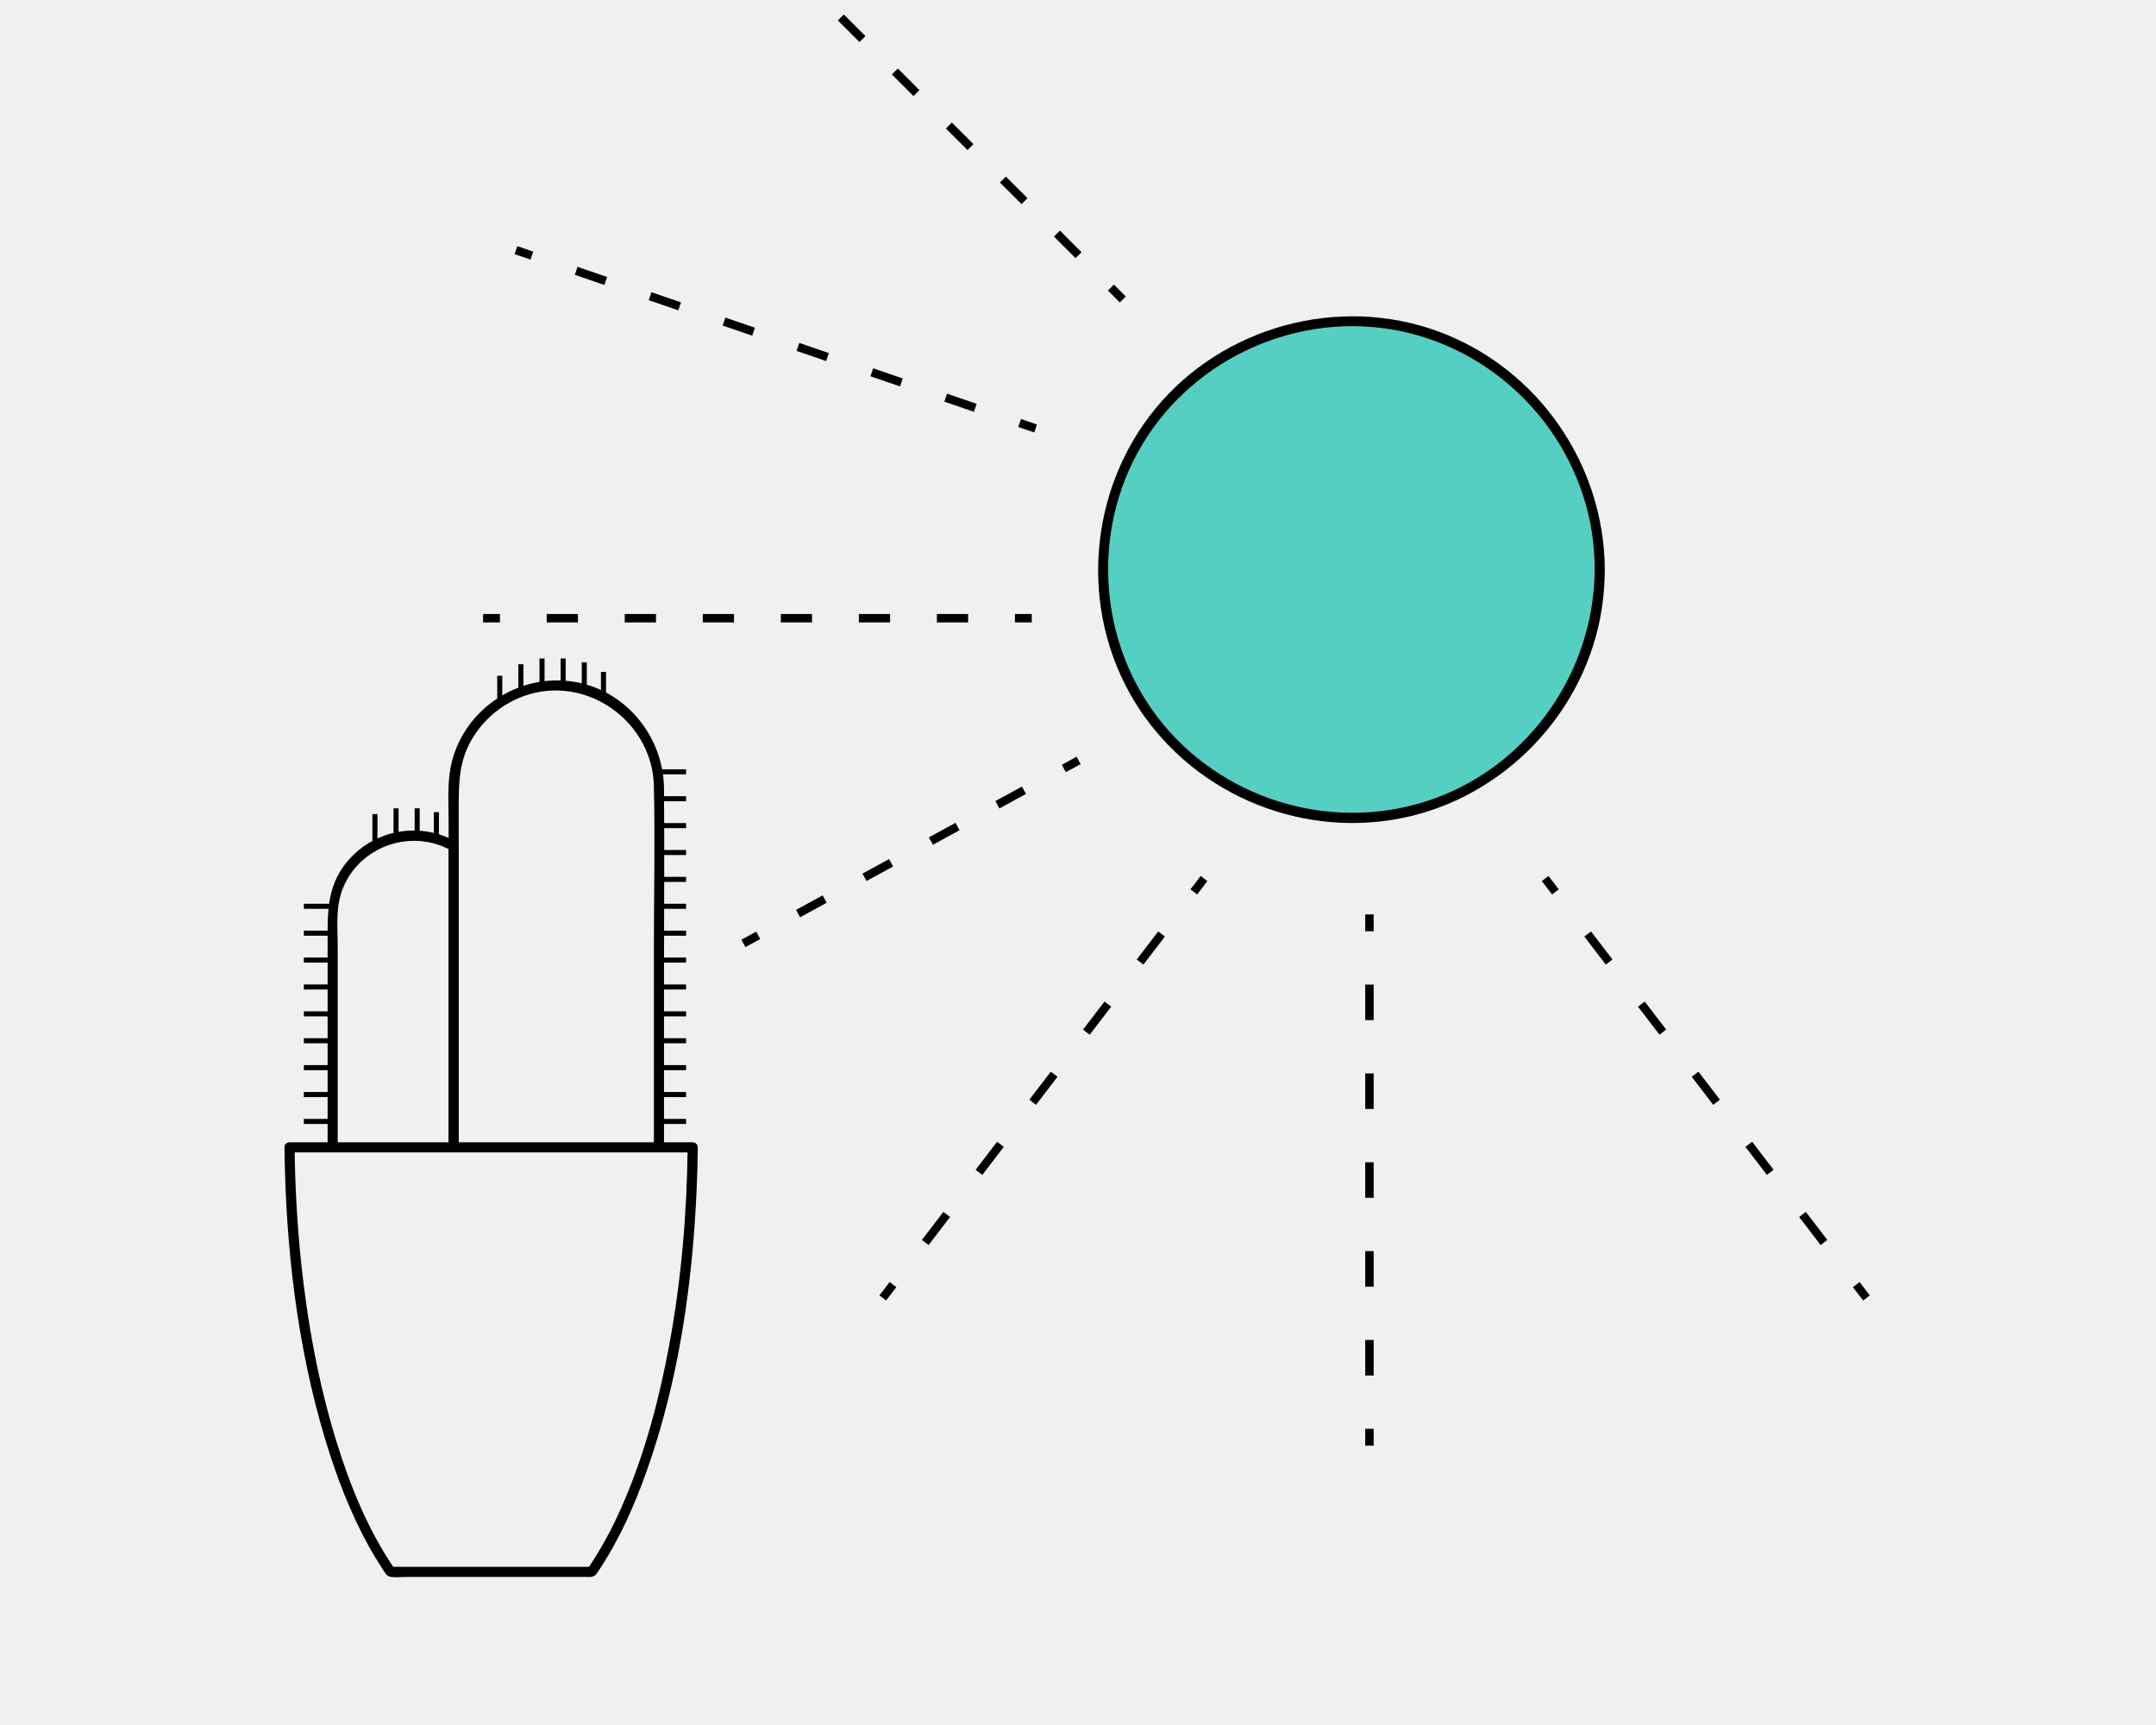
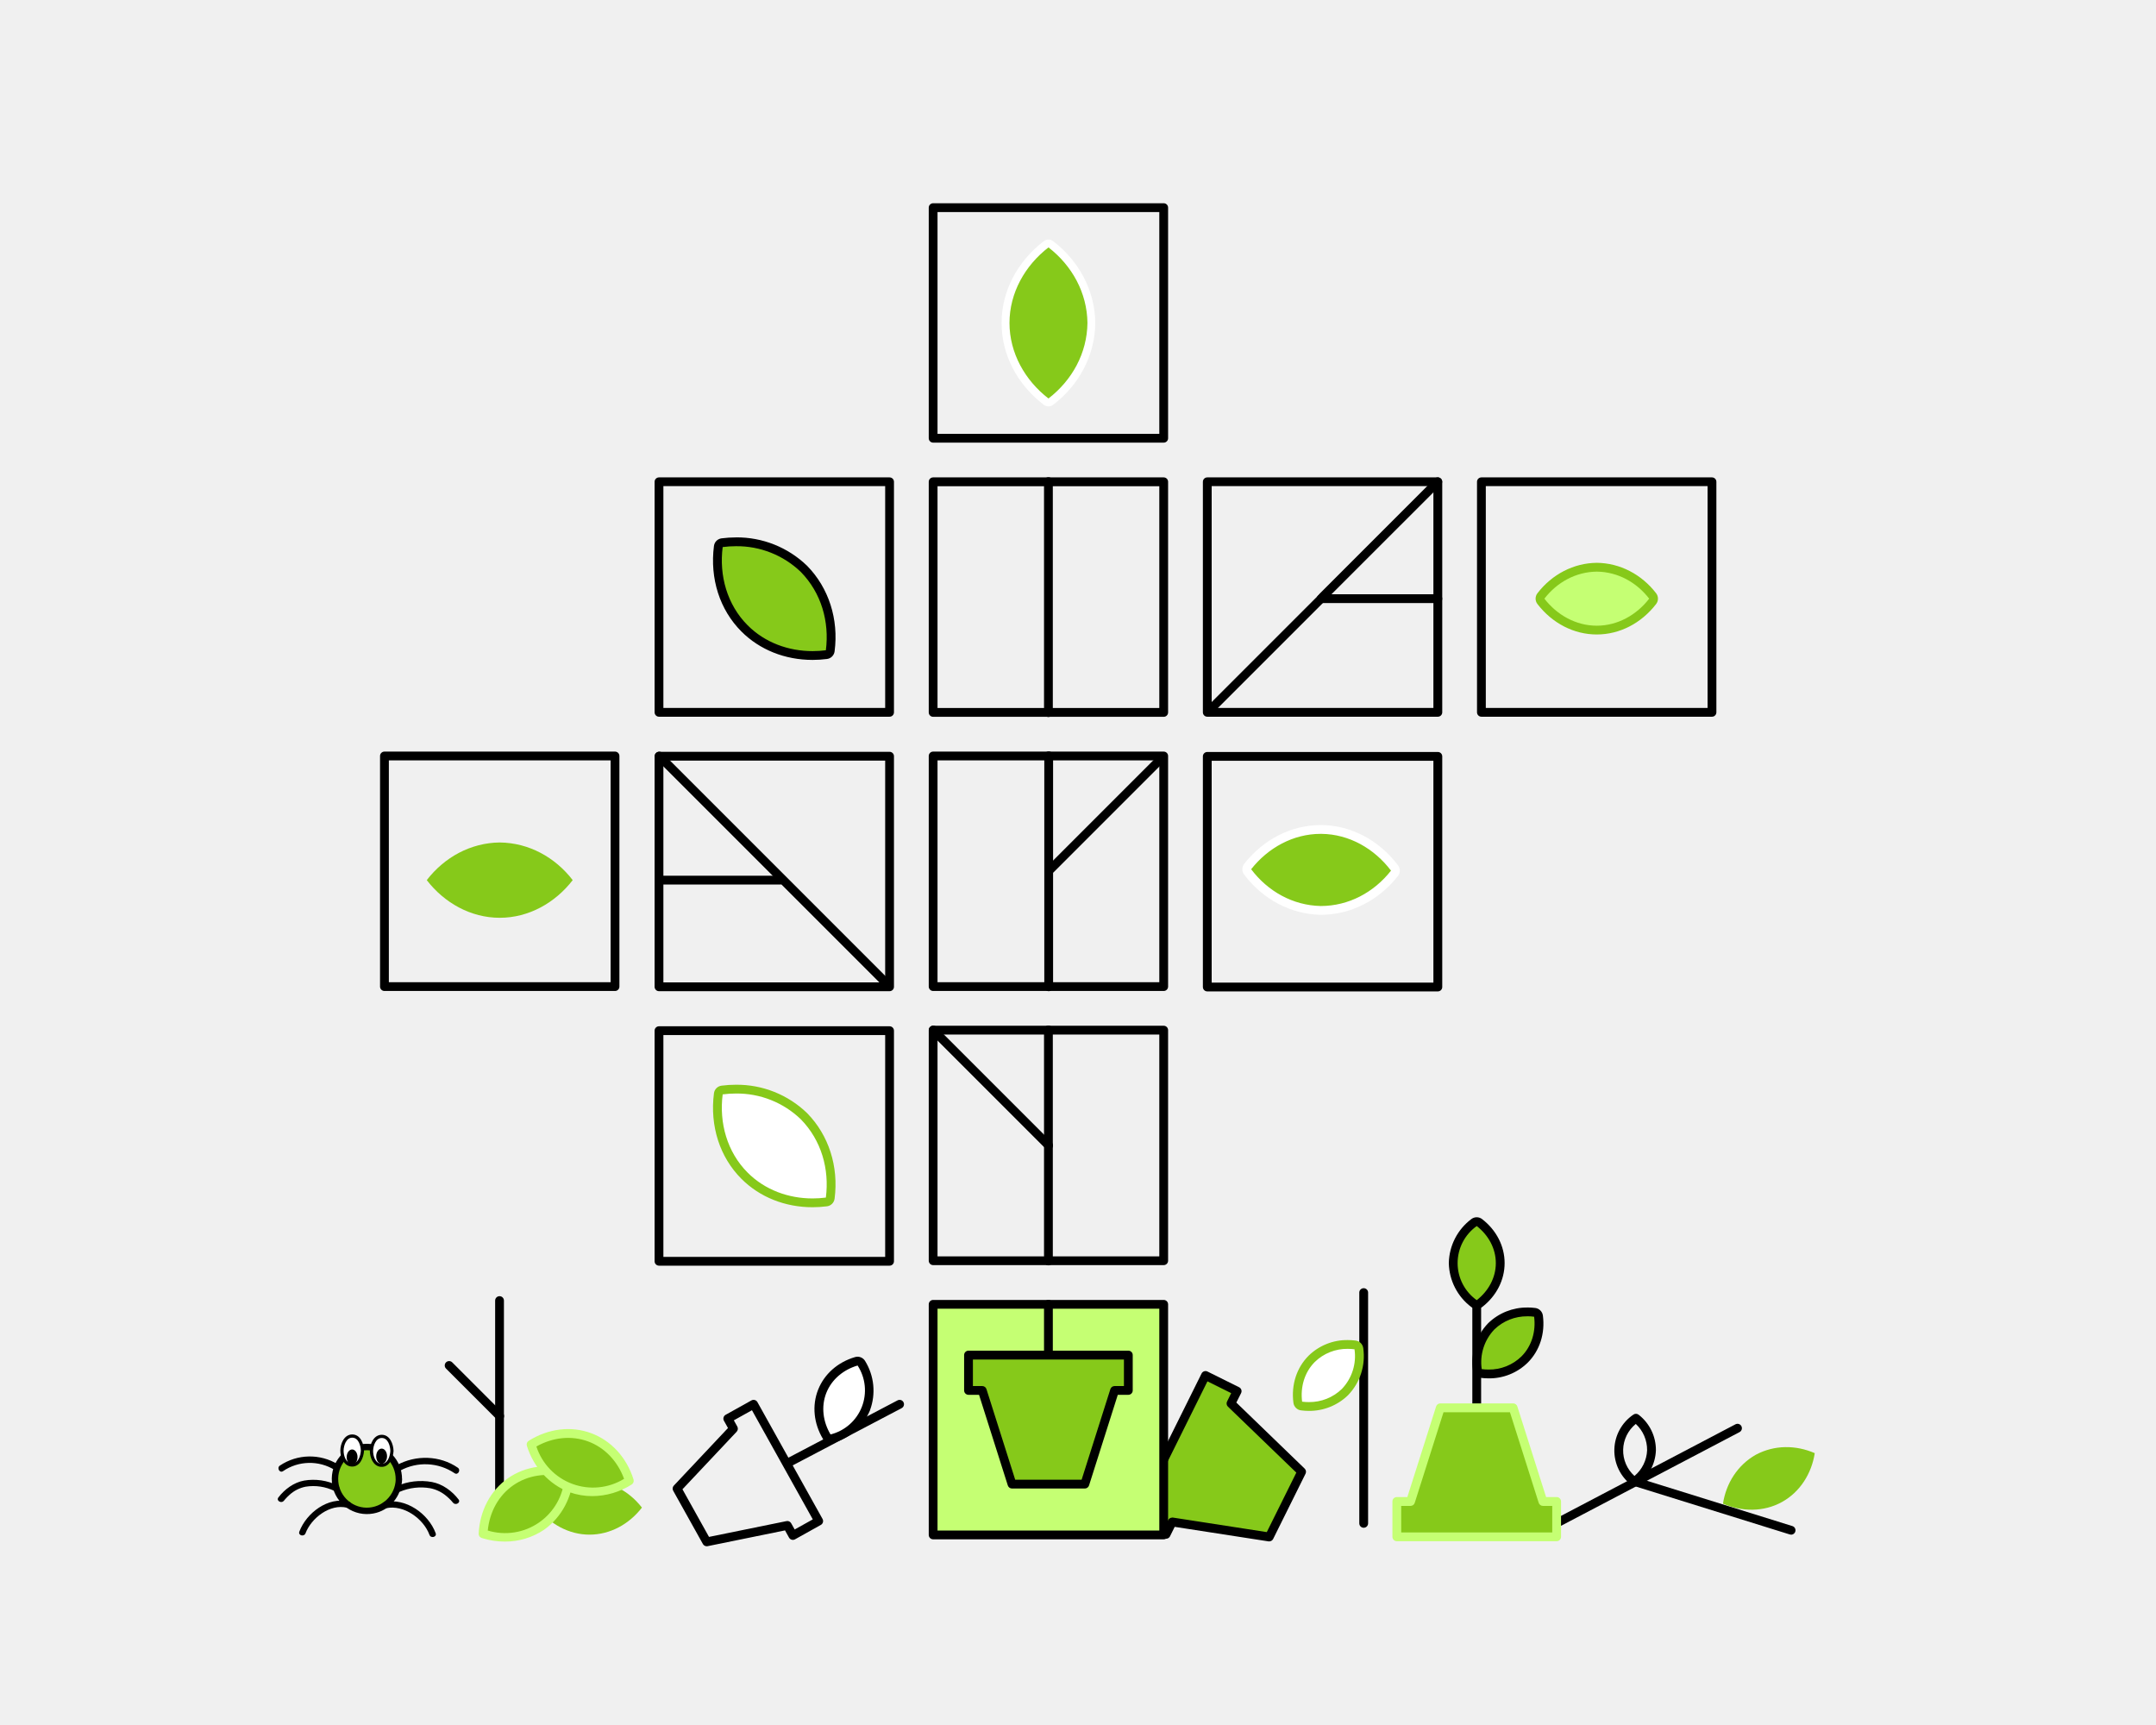
<svg xmlns="http://www.w3.org/2000/svg" id="Layer_1" data-name="Layer 1" viewBox="0 0 1280 1024">
  <defs>
-     <style>.cls-1,.cls-3,.cls-4,.cls-5,.cls-6,.cls-7,.cls-8,.cls-9{fill:none;stroke:#000;stroke-miterlimit:10;}.cls-1{stroke-width:3px;}.cls-2{fill:#54cfc2;}.cls-3,.cls-4,.cls-5,.cls-6,.cls-7,.cls-8,.cls-9{stroke-width:5px;}.cls-4{stroke-dasharray:18.14 27.21;}.cls-5{stroke-dasharray:18.56 27.83;}.cls-6{stroke-dasharray:18.53 27.8;}.cls-7{stroke-dasharray:20.97 31.46;}.cls-8{stroke-dasharray:17.98 26.96;}.cls-9{stroke-dasharray:21.1 31.64;}</style>
+     <style>.cls-1{fill:none;}.cls-2{fill:#86c91a;}.cls-3{fill:#c5ff73;}.cls-4{fill:#fff;}.cls-5{clip-path:url(#clip-path);}.cls-6{clip-path:url(#clip-path-2);}</style>
+     <clipPath id="clip-path">
+       <path class="cls-1" d="M1264.63,1673.87l-619.63.81V1039.5h635v619A15.37,15.37,0,0,1,1264.63,1673.87Z" />
+     </clipPath>
+     <clipPath id="clip-path-2">
+       <path class="cls-1" d="M619.63,1673.87,0,1674.68V1057.47c0-9.27,8.14-18,17.41-18H635v619A15.37,15.37,0,0,1,619.63,1673.87Z" />
+     </clipPath>
  </defs>
-   <path d="M272.34,680.53V502.28a3,3,0,0,0-1.48-2.59,51.36,51.36,0,0,0-67.36,15.22c-8,11.51-9,24.26-9,37.66v128c0,3.86,6,3.87,6,0V562.88c0-8.12-.67-16.66.33-24.75,3.91-31.67,39.56-48.62,67-33.26l-1.49-2.59V680.53c0,3.86,6,3.87,6,0Z" />
-   <path d="M394.21,680.53V578.15c0-36.65.3-73.31,0-110-.25-30.66-22.31-58.12-52.89-63.35-33.65-5.76-67.2,16.86-73.76,50.58-2.05,10.56-1.22,21.76-1.22,32.46V680.53c0,3.86,6,3.87,6,0V478.23c0-12.57.23-24.6,6.06-36.16a58.86,58.86,0,0,1,39.12-30.79c35-8,69.82,19.27,70.68,55.12.78,32.56,0,65.23,0,97.8V680.53c0,3.86,6,3.87,6,0Z" />
-   <path d="M168.89,681.1c.69,58.49,7.35,117.73,24.34,173.87,6.66,22,15,43.73,26.23,63.84,2.41,4.3,5,8.53,7.68,12.65,1.43,2.17,2.34,4.28,5.05,4.64,3,.41,6.35,0,9.37,0H347.77a24.25,24.25,0,0,0,3.19,0c2.71-.36,3.62-2.47,5.06-4.64,12-18.14,20.86-38.3,28.1-58.75,18.9-53.47,27.08-110.8,29.5-167.28q.51-12.16.64-24.33a3,3,0,0,0-3-3H171.89c-3.86,0-3.86,6,0,6H411.26l-3-3c-.46,39.43-3.77,78.87-11,117.66-6,32.15-14.42,64.23-27.54,94.25a230.64,230.64,0,0,1-21,38.58l2.59-1.49H231.86l2.59,1.49c-16-23.29-26.76-49.91-35-76.81-10.56-34.46-17-70.17-20.74-106-2.34-22.5-3.54-45.09-3.81-67.7C174.85,677.24,168.85,677.23,168.89,681.1Z" />
-   <line class="cls-1" x1="197.5" y1="665.71" x2="180.4" y2="665.71" />
-   <line class="cls-1" x1="197.5" y1="649.74" x2="180.4" y2="649.74" />
-   <line class="cls-1" x1="197.5" y1="633.78" x2="180.4" y2="633.78" />
-   <line class="cls-1" x1="197.5" y1="617.81" x2="180.4" y2="617.81" />
-   <line class="cls-1" x1="197.5" y1="601.85" x2="180.4" y2="601.85" />
-   <line class="cls-1" x1="197.5" y1="585.89" x2="180.4" y2="585.89" />
-   <line class="cls-1" x1="197.5" y1="569.92" x2="180.4" y2="569.92" />
-   <line class="cls-1" x1="197.5" y1="553.96" x2="180.4" y2="553.96" />
-   <line class="cls-1" x1="197.5" y1="537.99" x2="180.4" y2="537.99" />
-   <line class="cls-1" x1="407.32" y1="665.71" x2="390.21" y2="665.71" />
-   <line class="cls-1" x1="407.32" y1="649.74" x2="390.21" y2="649.74" />
-   <line class="cls-1" x1="407.32" y1="633.78" x2="390.21" y2="633.78" />
-   <line class="cls-1" x1="407.32" y1="617.81" x2="390.21" y2="617.81" />
-   <line class="cls-1" x1="407.32" y1="601.85" x2="390.21" y2="601.85" />
-   <line class="cls-1" x1="407.32" y1="585.89" x2="390.21" y2="585.89" />
-   <line class="cls-1" x1="407.32" y1="569.92" x2="390.21" y2="569.92" />
-   <line class="cls-1" x1="407.32" y1="553.96" x2="390.21" y2="553.96" />
-   <line class="cls-1" x1="407.32" y1="537.99" x2="390.21" y2="537.99" />
-   <line class="cls-1" x1="407.32" y1="522.03" x2="390.21" y2="522.03" />
-   <line class="cls-1" x1="407.32" y1="506.07" x2="390.21" y2="506.07" />
-   <line class="cls-1" x1="407.32" y1="490.1" x2="390.21" y2="490.1" />
-   <line class="cls-1" x1="407.32" y1="474.14" x2="390.21" y2="474.14" />
-   <line class="cls-1" x1="407.32" y1="458.17" x2="390.21" y2="458.17" />
-   <line class="cls-1" x1="222.59" y1="499.22" x2="222.59" y2="483.26" />
-   <line class="cls-1" x1="235.13" y1="495.8" x2="235.13" y2="479.84" />
-   <line class="cls-1" x1="247.68" y1="495.8" x2="247.68" y2="479.84" />
-   <line class="cls-1" x1="259.08" y1="498.08" x2="259.08" y2="482.12" />
-   <line class="cls-1" x1="309.25" y1="410.28" x2="309.25" y2="394.32" />
-   <line class="cls-1" x1="296.71" y1="417.12" x2="296.71" y2="401.16" />
-   <line class="cls-1" x1="321.8" y1="406.86" x2="321.8" y2="390.9" />
-   <line class="cls-1" x1="334.34" y1="406.86" x2="334.34" y2="390.9" />
-   <line class="cls-1" x1="346.88" y1="409.14" x2="346.88" y2="393.18" />
-   <line class="cls-1" x1="358.28" y1="414.84" x2="358.28" y2="398.88" />
-   <circle class="cls-2" cx="802.2" cy="338.12" r="147.54" />
-   <path d="M946.74,338.12c-.28,60.06-38.35,115.29-95,135.85-57.05,20.69-122.25,2.84-161-43.81s-43.64-114.67-12.45-166.5S771.6,184.36,831,196.44c58.48,11.9,104.55,60.06,114,119a147.86,147.86,0,0,1,1.76,22.73c0,3.86,6,3.87,6,0-.3-62.65-39.92-119.72-98.82-141.4-59.21-21.8-127.8-3-167.84,45.62s-45.51,119.2-13,173.27S770,498,831.9,485.72C893,473.6,941.69,422.67,951,361.09a160.5,160.5,0,0,0,1.76-23C952.76,334.26,946.76,334.26,946.74,338.12Z" />
-   <line class="cls-3" x1="666.61" y1="177.77" x2="659.54" y2="170.7" />
-   <line class="cls-4" x1="640.3" y1="151.46" x2="489.59" y2="0.75" />
-   <line class="cls-3" x1="614.81" y1="254.36" x2="605.35" y2="251.11" />
-   <line class="cls-5" x1="579.02" y1="242.08" x2="328.92" y2="156.26" />
-   <line class="cls-3" x1="315.76" y1="151.74" x2="306.3" y2="148.49" />
-   <line class="cls-3" x1="612.56" y1="366.98" x2="602.56" y2="366.98" />
-   <line class="cls-6" x1="574.76" y1="366.98" x2="310.7" y2="366.98" />
-   <line class="cls-3" x1="296.8" y1="366.98" x2="286.8" y2="366.98" />
-   <line class="cls-3" x1="714.83" y1="521.52" x2="708.75" y2="529.46" />
-   <line class="cls-7" x1="689.61" y1="554.44" x2="539.73" y2="750.07" />
-   <line class="cls-3" x1="530.17" y1="762.56" x2="524.08" y2="770.5" />
-   <line class="cls-3" x1="640.37" y1="451.4" x2="631.59" y2="456.19" />
-   <line class="cls-8" x1="607.92" y1="469.11" x2="461.97" y2="548.78" />
-   <line class="cls-3" x1="450.14" y1="555.24" x2="441.36" y2="560.03" />
-   <line class="cls-3" x1="813.03" y1="542.83" x2="813.03" y2="552.83" />
-   <line class="cls-9" x1="813.03" y1="584.47" x2="813.03" y2="832.35" />
-   <line class="cls-3" x1="813.03" y1="848.17" x2="813.03" y2="858.17" />
-   <line class="cls-3" x1="917.36" y1="521.52" x2="923.44" y2="529.46" />
-   <line class="cls-7" x1="942.58" y1="554.44" x2="1092.46" y2="750.07" />
-   <line class="cls-3" x1="1102.03" y1="762.56" x2="1108.11" y2="770.5" />
+   <polygon class="cls-2" points="694.61 859 673.51 901.49 692.29 910.81 695.92 903.5 753.57 912.42 763.19 893.05 772.8 873.69 730.86 833.15 734.49 825.84 715.71 816.51 694.61 859" />
+   <path d="M753.57,915a2.69,2.69,0,0,1-.4,0l-55.76-8.63-2.78,5.6a2.62,2.62,0,0,1-1.51,1.32,2.6,2.6,0,0,1-2-.14l-18.78-9.32a2.61,2.61,0,0,1-1.18-3.5l21.1-42.49,2.34,1.16-2.34-1.16,21.1-42.49a2.61,2.61,0,0,1,1.51-1.31,2.64,2.64,0,0,1,2,.13l18.78,9.33a2.6,2.6,0,0,1,1.17,3.5L734,832.6l40.58,39.21a2.6,2.6,0,0,1,.52,3l-19.23,38.73A2.61,2.61,0,0,1,753.57,915Zm-57.65-14.14.4,0,55.76,8.63,17.54-35.31L729,835a2.59,2.59,0,0,1-.52-3l2.47-5-14.1-7L677,900.31l14.1,7,2.47-5A2.61,2.61,0,0,1,695.92,900.89Z" />
+   <rect class="cls-3" x="553.99" y="774.28" width="136.89" height="136.89" />
+   <path d="M690.88,913.78H554a2.61,2.61,0,0,1-2.61-2.61V774.28a2.61,2.61,0,0,1,2.61-2.61H690.88a2.61,2.61,0,0,1,2.61,2.61V911.17A2.61,2.61,0,0,1,690.88,913.78ZM556.6,908.56H688.27V776.89H556.6Z" />
+   <path d="M623.76,518.5a2.57,2.57,0,0,1-1.82-4.38l66.42-66.42a2.57,2.57,0,1,1,3.64,3.63l-66.42,66.42A2.58,2.58,0,0,1,623.76,518.5Z" />
+   <path d="M718.29,424a2.56,2.56,0,0,1-1.81-4.37l66-66a2.56,2.56,0,0,1,3.62,3.62l-66,66A2.56,2.56,0,0,1,718.29,424Z" />
+   <path d="M622.6,588.39a2.61,2.61,0,0,1-2.61-2.61V448.65a2.61,2.61,0,0,1,5.22,0V585.78A2.61,2.61,0,0,1,622.6,588.39Z" />
+   <path d="M1063.35,911a2.64,2.64,0,0,1-.78-.12L970,882.07a2.61,2.61,0,0,1,1.55-5l92.59,28.85a2.61,2.61,0,0,1-.78,5.1Z" />
+   <path d="M910.11,914.16a2.61,2.61,0,0,1-1.21-4.92l121.43-63.74a2.61,2.61,0,0,1,2.42,4.63L911.33,913.86A2.56,2.56,0,0,1,910.11,914.16Z" />
+   <path d="M468.09,870.87a2.61,2.61,0,0,1-1.22-4.92l66-34.66a2.61,2.61,0,0,1,2.43,4.62l-66,34.67A2.63,2.63,0,0,1,468.09,870.87Z" />
+   <path d="M622.56,682.58a2.56,2.56,0,0,1-1.84-.76l-68.57-68.57a2.61,2.61,0,0,1,3.69-3.69l68.57,68.56a2.61,2.61,0,0,1-1.85,4.46Z" />
+   <path d="M526.74,586.76a2.58,2.58,0,0,1-1.84-.76L389.52,450.62a2.61,2.61,0,0,1,3.69-3.69L528.59,582.31a2.61,2.61,0,0,1-1.85,4.45Z" />
+   <path d="M622.44,751.15a2.61,2.61,0,0,1-2.61-2.61V611.4a2.61,2.61,0,1,1,5.22,0V748.54A2.61,2.61,0,0,1,622.44,751.15Z" />
+   <path d="M296.69,843.23a2.61,2.61,0,0,1-1.85-.77l-30-30a2.61,2.61,0,1,1,3.69-3.69l30,30a2.62,2.62,0,0,1-1.85,4.46Z" />
+   <path d="M296.57,911.8a2.61,2.61,0,0,1-2.61-2.61V772.05a2.61,2.61,0,0,1,5.22,0V909.19A2.61,2.61,0,0,1,296.57,911.8Z" />
+   <path d="M622.44,425.64a2.61,2.61,0,0,1-2.61-2.61V285.89a2.61,2.61,0,1,1,5.22,0V423A2.61,2.61,0,0,1,622.44,425.64Z" />
+   <path d="M809.64,906.91A2.61,2.61,0,0,1,807,904.3V767.16a2.62,2.62,0,0,1,5.23,0V904.3A2.61,2.61,0,0,1,809.64,906.91Z" />
+   <path d="M876.72,853.53a2.61,2.61,0,0,1-2.61-2.61V775.53a2.61,2.61,0,0,1,5.22,0v75.39A2.61,2.61,0,0,1,876.72,853.53Z" />
+   <path d="M622.44,807.05a2.61,2.61,0,0,1-2.61-2.61V774.28a2.61,2.61,0,1,1,5.22,0v30.16A2.61,2.61,0,0,1,622.44,807.05Z" />
+   <polygon class="cls-2" points="622.44 804.44 575 804.44 575 825.4 583.16 825.4 600.81 881.01 622.44 881.01 644.06 881.01 661.71 825.4 669.88 825.4 669.88 804.44 622.44 804.44" />
+   <path d="M644.06,883.62H600.81a2.61,2.61,0,0,1-2.48-1.82L581.25,828H575a2.61,2.61,0,0,1-2.61-2.61v-21a2.61,2.61,0,0,1,2.61-2.61h94.88a2.61,2.61,0,0,1,2.61,2.61v21a2.61,2.61,0,0,1-2.61,2.61h-6.26L646.55,881.8A2.62,2.62,0,0,1,644.06,883.62Zm-41.34-5.22h39.43l17.07-53.79a2.62,2.62,0,0,1,2.49-1.82h5.56V807.05H577.61v15.74h5.55a2.62,2.62,0,0,1,2.49,1.82Z" />
+   <polygon class="cls-2" points="876.72 912.29 924.16 912.29 924.16 891.33 916 891.33 898.34 835.73 876.72 835.73 855.1 835.73 837.44 891.33 829.28 891.33 829.28 912.29 876.72 912.29" />
+   <path class="cls-3" d="M924.16,914.9H829.28a2.61,2.61,0,0,1-2.61-2.61v-21a2.61,2.61,0,0,1,2.61-2.61h6.25l17.08-53.78a2.6,2.6,0,0,1,2.49-1.82h43.24a2.6,2.6,0,0,1,2.49,1.82l17.07,53.78h6.26a2.61,2.61,0,0,1,2.61,2.61v21A2.61,2.61,0,0,1,924.16,914.9Zm-92.27-5.22h89.66V893.94H916a2.61,2.61,0,0,1-2.48-1.82l-17.08-53.78H857l-17.08,53.78a2.6,2.6,0,0,1-2.49,1.82h-5.55Z" />
+   <path d="M419.58,917.89a2.6,2.6,0,0,1-2.28-1.34l-17.63-31.61a2.62,2.62,0,0,1,.38-3.06l32.15-34.17-2.4-4.3a2.61,2.61,0,0,1,1-3.55l15.32-8.54a2.61,2.61,0,0,1,3.55,1l38.66,69.35a2.6,2.6,0,0,1-1,3.55L472,913.78a2.62,2.62,0,0,1-3.55-1l-2.39-4.3-46,9.37A2.29,2.29,0,0,1,419.58,917.89Zm-14.41-33.82,15.76,28.27,46-9.37a2.59,2.59,0,0,1,2.8,1.29l2.06,3.68,10.76-6-36.12-64.8-10.76,6,2.06,3.69a2.62,2.62,0,0,1-.38,3.06Z" />
+   <path d="M528.13,751.33H391.24a2.61,2.61,0,0,1-2.61-2.61V611.83a2.61,2.61,0,0,1,2.61-2.61H528.13a2.61,2.61,0,0,1,2.61,2.61V748.72A2.61,2.61,0,0,1,528.13,751.33Zm-134.28-5.22H525.52V614.45H393.85Z" />
+   <path d="M853.63,425.46H716.75a2.61,2.61,0,0,1-2.61-2.61V286a2.61,2.61,0,0,1,2.61-2.61H853.63a2.61,2.61,0,0,1,2.62,2.61V422.85A2.61,2.61,0,0,1,853.63,425.46Zm-134.27-5.22H851V288.57H719.36Z" />
+   <path d="M1016.39,425.46H879.5a2.61,2.61,0,0,1-2.61-2.61V286a2.61,2.61,0,0,1,2.61-2.61h136.89A2.61,2.61,0,0,1,1019,286V422.85A2.61,2.61,0,0,1,1016.39,425.46Zm-134.28-5.22h131.67V288.57H882.11Z" />
+   <path d="M853.63,588.52H716.75a2.61,2.61,0,0,1-2.61-2.61V449a2.61,2.61,0,0,1,2.61-2.61H853.63a2.61,2.61,0,0,1,2.62,2.61V585.91A2.61,2.61,0,0,1,853.63,588.52ZM719.36,583.3H851V451.63H719.36Z" />
+   <path d="M528.13,588.39H391.24a2.61,2.61,0,0,1-2.61-2.61V448.9a2.61,2.61,0,0,1,2.61-2.61H528.13a2.61,2.61,0,0,1,2.61,2.61V585.78A2.61,2.61,0,0,1,528.13,588.39Zm-134.28-5.22H525.52V451.51H393.85Z" />
+   <path d="M528.13,425.46H391.24a2.61,2.61,0,0,1-2.61-2.61V286a2.61,2.61,0,0,1,2.61-2.61H528.13a2.61,2.61,0,0,1,2.61,2.61V422.85A2.61,2.61,0,0,1,528.13,425.46Zm-134.28-5.22H525.52V288.57H393.85Z" />
+   <path d="M690.88,425.52H554a2.61,2.61,0,0,1-2.61-2.61V286a2.61,2.61,0,0,1,2.61-2.61H690.88a2.61,2.61,0,0,1,2.61,2.61V422.91A2.61,2.61,0,0,1,690.88,425.52ZM556.6,420.3H688.27V288.63H556.6Z" />
+   <path d="M690.88,262.76H554a2.61,2.61,0,0,1-2.61-2.61V123.26a2.61,2.61,0,0,1,2.61-2.61H690.88a2.61,2.61,0,0,1,2.61,2.61V260.15A2.61,2.61,0,0,1,690.88,262.76ZM556.6,257.54H688.27V125.87H556.6Z" />
+   <path d="M690.88,751H554a2.61,2.61,0,0,1-2.61-2.61V611.53a2.61,2.61,0,0,1,2.61-2.62H690.88a2.61,2.61,0,0,1,2.61,2.62V748.41A2.61,2.61,0,0,1,690.88,751ZM556.6,745.8H688.27V614.14H556.6Z" />
+   <path d="M690.88,588.27H554a2.61,2.61,0,0,1-2.61-2.61V448.77a2.61,2.61,0,0,1,2.61-2.61H690.88a2.61,2.61,0,0,1,2.61,2.61V585.66A2.61,2.61,0,0,1,690.88,588.27ZM556.6,583.05H688.27V451.38H556.6Z" />
+   <path d="M365.13,588.27H228.25a2.61,2.61,0,0,1-2.62-2.61V448.77a2.61,2.61,0,0,1,2.62-2.61H365.13a2.61,2.61,0,0,1,2.61,2.61V585.66A2.61,2.61,0,0,1,365.13,588.27Zm-134.27-5.22H362.52V451.38H230.86Z" />
+   <path class="cls-4" d="M482.43,714c-15.67,0-30-5.72-40.4-16.1-12.3-12.29-18-30-15.57-48.62a2.61,2.61,0,0,1,2.26-2.25,64,64,0,0,1,8.17-.53,57.37,57.37,0,0,1,40.43,16.08c12.29,12.58,18,30.3,15.58,48.64a2.6,2.6,0,0,1-2.25,2.25A64.82,64.82,0,0,1,482.43,714Z" />
+   <path class="cls-2" d="M436.89,649.14a54.68,54.68,0,0,1,38.6,15.34c12.1,12.38,17,29.44,14.82,46.43a61.21,61.21,0,0,1-7.88.51c-14.26,0-28.26-5-38.56-15.33-12.2-12.2-17-29.58-14.82-46.44a60.94,60.94,0,0,1,7.84-.51m0-5.22h0a65.84,65.84,0,0,0-8.51.55,5.23,5.23,0,0,0-4.51,4.51c-2.5,19.41,3.44,37.93,16.31,50.8,10.87,10.87,25.88,16.86,42.25,16.86a68.05,68.05,0,0,0,8.55-.55,5.22,5.22,0,0,0,4.51-4.51c2.48-19.14-3.45-37.64-16.26-50.75l-.09-.09a59.94,59.94,0,0,0-42.24-16.82Z" />
+   <path class="cls-2" d="M482.43,389.13c-15.67,0-30-5.72-40.4-16.1-12.3-12.29-18-30-15.57-48.62a2.6,2.6,0,0,1,2.26-2.25,64,64,0,0,1,8.17-.53,57.37,57.37,0,0,1,40.43,16.08c12.29,12.58,18,30.29,15.58,48.64a2.6,2.6,0,0,1-2.25,2.25A64.82,64.82,0,0,1,482.43,389.13Z" />
+   <path d="M436.89,324.24a54.71,54.71,0,0,1,38.6,15.33c12.1,12.39,17,29.45,14.82,46.44a61.21,61.21,0,0,1-7.88.51c-14.26,0-28.26-5-38.56-15.33-12.2-12.2-17-29.58-14.82-46.44a60.94,60.94,0,0,1,7.84-.51m0-5.22h0a65.84,65.84,0,0,0-8.51.55,5.22,5.22,0,0,0-4.51,4.51c-2.5,19.41,3.44,37.93,16.31,50.8,10.87,10.87,25.88,16.86,42.25,16.86a68.05,68.05,0,0,0,8.55-.55,5.22,5.22,0,0,0,4.51-4.51C498,367.54,492,349,479.23,335.93l-.09-.09A59.94,59.94,0,0,0,436.9,319Z" />
+   <path class="cls-2" d="M296.69,544.82c-17.26,0-32.94-8.89-43.32-22.36,10.46-13.56,26-22.15,43.32-22.35,17.32.2,32.86,8.78,43.32,22.35C329.62,535.93,313.94,544.82,296.69,544.82Z" />
+   <path class="cls-2" d="M784,540.5c-16.83-.36-32.62-8.69-43.32-22.86a2.6,2.6,0,0,1,0-3.19c11-14,26.79-22,43.3-22h.5c16.69.16,32.5,8.5,43.36,22.87a2.61,2.61,0,0,1,0,3.18c-11,14-26.94,22-43.78,22H784Z" />
+   <path class="cls-4" d="M784.05,495h.47c16.54.16,31.48,8.83,41.31,21.83-10.15,12.9-25.13,21-41.73,21-16.59-.36-31.41-8.72-41.3-21.83,10-12.69,24.9-21,41.25-21m0-5.22h0c-17.32,0-33.85,8.39-45.36,23a5.22,5.22,0,0,0-.06,6.37c11.19,14.81,27.72,23.52,45.36,23.9h.12c17.64,0,34.34-8.42,45.82-23a5.22,5.22,0,0,0,.06-6.38c-11.35-15-27.91-23.73-45.42-23.9Z" />
+   <path class="cls-2" d="M622.47,238.87a2.34,2.34,0,0,1-1.42-.48c-15.28-11.78-24-28.8-24-46.68s8.77-34.9,24-46.68a2.32,2.32,0,0,1,2.85,0c15.07,11.62,23.83,28.62,24,46.66-.21,18.08-9,35.09-24,46.7A2.35,2.35,0,0,1,622.47,238.87Z" />
+   <path class="cls-4" d="M622.47,146.87c14,10.82,22.93,26.92,23.14,44.84-.21,17.93-9.09,34-23.14,44.84-13.94-10.75-23.14-27-23.14-44.84s9.21-34.09,23.14-44.84m0-4.66a4.69,4.69,0,0,0-2.84,1c-15.86,12.23-25,29.92-25,48.53s9.09,36.3,25,48.52a4.66,4.66,0,0,0,5.69,0c15.64-12,24.73-29.71,24.95-48.46v-.11c-.22-18.75-9.31-36.42-24.95-48.48a4.7,4.7,0,0,0-2.85-1Z" />
+   <path class="cls-3" d="M947.94,374c-12.71,0-24.8-6.22-33.17-17.07a2.63,2.63,0,0,1,0-3.19c8.25-10.7,20.33-16.92,33.15-17.06,12.87.14,25,6.36,33.2,17.06a2.63,2.63,0,0,1,0,3.19C972.76,367.82,960.66,374,947.94,374Z" />
+   <path class="cls-2" d="M948,339.33c12.43.14,23.59,6.3,31.1,16.05-7.46,9.67-18.72,16.05-31.11,16.05s-23.65-6.39-31.1-16.05c7.51-9.74,18.67-15.91,31.11-16.05m0-5.23h-.06c-13.62.15-26.45,6.74-35.19,18.08a5.24,5.24,0,0,0,0,6.37c8.87,11.5,21.71,18.09,35.24,18.09s26.38-6.59,35.25-18.09a5.24,5.24,0,0,0,0-6.37c-8.74-11.33-21.56-17.93-35.18-18.08Z" />
+   <path d="M970.29,882.18a2.6,2.6,0,0,1-1.65-.58,25.74,25.74,0,0,1,1.06-41.83,2.61,2.61,0,0,1,3.19.08A26.49,26.49,0,0,1,983.1,861h0a26.49,26.49,0,0,1-11.27,20.64A2.58,2.58,0,0,1,970.29,882.18Zm.87-36.9a20.33,20.33,0,0,0-.79,30.89,21,21,0,0,0,7.51-15.27h0A21,21,0,0,0,971.16,845.28Z" />
+   <path class="cls-2" d="M1057.91,891.64c-10.85,6-23.8,5.82-35,1,1.87-12.16,8.68-22.94,19.5-29.07,11-5.88,23.71-5.86,35-.95C1075.54,874.64,1068.76,885.66,1057.91,891.64Z" />
+   <path class="cls-2" d="M350,911c-12.39,0-23.65-6.39-31.11-16.06,7.51-9.74,18.68-15.9,31.11-16,12.44.15,23.59,6.31,31.1,16C373.68,904.61,362.42,911,350,911Z" />
+   <path class="cls-2" d="M303.23,879.56c10.18-7.07,23.07-8.24,34.71-4.55-.62,12.29-6.27,23.72-16.41,30.93-10.3,7-23,8.27-34.7,4.54C287.44,898.28,293.05,886.62,303.23,879.56Z" />
+   <path class="cls-3" d="M299.75,915.12A45.34,45.34,0,0,1,286,913a2.62,2.62,0,0,1-1.82-2.62c.69-13.68,7.07-25.69,17.52-32.94h0c10.45-7.25,23.93-9,37-4.88a2.6,2.6,0,0,1,1.82,2.62c-.68,13.49-7.06,25.49-17.5,32.91A41.39,41.39,0,0,1,299.75,915.12Zm-10.16-6.56a35.36,35.36,0,0,0,45.59-31.63c-10.87-2.89-21.87-1.19-30.46,4.77h0C296.13,887.66,290.69,897.37,289.59,908.56Z" />
+   <path class="cls-2" d="M350,853.21c11.62,4.28,20,14.17,23.62,25.82-10.41,6.54-23,8.47-34.74,4.3-11.61-4.44-19.95-14.08-23.63-25.83C325.64,851,338.41,848.92,350,853.21Z" />
+   <path class="cls-3" d="M351.69,888.13a40.63,40.63,0,0,1-13.64-2.34c-12-4.6-21.21-14.62-25.25-27.51a2.61,2.61,0,0,1,1.11-3c11.6-7.28,25.1-8.93,37-4.53h0c11.93,4.4,21.12,14.42,25.21,27.49a2.6,2.6,0,0,1-1.1,3A44,44,0,0,1,351.69,888.13Zm-33.24-29.46a35.35,35.35,0,0,0,52.06,19.2c-3.87-10.56-11.57-18.6-21.38-22.21S328.24,853.15,318.45,858.67Z" />
+   <path class="cls-2" d="M883.69,815.59a35,35,0,0,1-4.33-.28,2.61,2.61,0,0,1-2.25-2.26,30.8,30.8,0,0,1,8.24-25.72,30.41,30.41,0,0,1,21.45-8.57,33.1,33.1,0,0,1,4.32.28,2.61,2.61,0,0,1,2.25,2.25c1.27,9.84-1.74,19.23-8.26,25.75A30,30,0,0,1,883.69,815.59Z" />
+   <path d="M906.8,781.37a31.41,31.41,0,0,1,4,.26c1.11,8.56-1.33,17.38-7.52,23.57A27.44,27.44,0,0,1,883.69,813a31.45,31.45,0,0,1-4-.26,28.19,28.19,0,0,1,7.52-23.57,27.73,27.73,0,0,1,19.58-7.78m0-5.22a33,33,0,0,0-23.23,9.27l-.08.08a33.4,33.4,0,0,0-9,27.89,5.2,5.2,0,0,0,4.51,4.5,36.35,36.35,0,0,0,4.66.31A32.54,32.54,0,0,0,907,808.89c7.11-7.1,10.39-17.28,9-27.93a5.22,5.22,0,0,0-4.51-4.51,36.3,36.3,0,0,0-4.65-.3Z" />
+   <path class="cls-4" d="M777.05,834.92a33,33,0,0,1-4.32-.28,2.61,2.61,0,0,1-2.26-2.25c-1.27-9.84,1.74-19.22,8.27-25.75a29.94,29.94,0,0,1,21.42-8.54,33.25,33.25,0,0,1,4.33.28,2.61,2.61,0,0,1,2.25,2.25,30.83,30.83,0,0,1-8.25,25.73A30.36,30.36,0,0,1,777.05,834.92Z" />
+   <path class="cls-2" d="M800.16,800.71a31.45,31.45,0,0,1,4,.26,28.16,28.16,0,0,1-7.52,23.56,27.72,27.72,0,0,1-19.58,7.78,31.66,31.66,0,0,1-4-.25c-1.1-8.56,1.33-17.38,7.53-23.57a27.42,27.42,0,0,1,19.57-7.78m0-5.22h0a32.58,32.58,0,0,0-23.27,9.31c-7.1,7.1-10.38,17.28-9,27.93a5.2,5.2,0,0,0,4.5,4.5,36.59,36.59,0,0,0,4.66.31,33,33,0,0,0,23.23-9.27l.08-.09a33.38,33.38,0,0,0,9-27.88,5.22,5.22,0,0,0-4.51-4.51,36.46,36.46,0,0,0-4.66-.3Z" />
+   <path class="cls-4" d="M493.09,854.13a2.61,2.61,0,0,1-2.24-1.26c-5.1-8.51-6.09-18.32-2.72-26.91s10.77-15.1,20.29-17.87a2.62,2.62,0,0,1,.73-.1,2.59,2.59,0,0,1,2.24,1.27A29.58,29.58,0,0,1,493.82,854,2.67,2.67,0,0,1,493.09,854.13Z" />
+   <path d="M509.15,810.6a27,27,0,0,1-16.06,40.92c-4.44-7.4-5.73-16.46-2.53-24.61s10.31-13.9,18.59-16.31m0-5.22a5.29,5.29,0,0,0-1.46.2c-10.31,3-18.32,10.08-22,19.43s-2.61,20,2.91,29.2a5.26,5.26,0,0,0,5.93,2.33,33.36,33.36,0,0,0,22-19.37l0-.11a33.44,33.44,0,0,0-2.93-29.15,5.22,5.22,0,0,0-4.48-2.53Z" />
+   <path class="cls-2" d="M876.72,774.39a2.65,2.65,0,0,1-1.6-.55,29.58,29.58,0,0,1,0-48.1,2.64,2.64,0,0,1,1.6-.54,2.61,2.61,0,0,1,1.59.54c7.86,6.06,12.36,14.82,12.36,24s-4.5,18-12.36,24.05A2.62,2.62,0,0,1,876.72,774.39Z" />
+   <path d="M876.72,727.81c6.83,5.27,11.34,13.23,11.34,22s-4.51,16.72-11.34,22a27,27,0,0,1,0-44m0-5.22a5.23,5.23,0,0,0-3.19,1.08,33.44,33.44,0,0,0-13.38,26.06v.12a33.44,33.44,0,0,0,13.38,26.06,5.21,5.21,0,0,0,6.38,0c8.5-6.56,13.37-16.08,13.37-26.12s-4.87-19.56-13.38-26.11a5.15,5.15,0,0,0-3.18-1.09Z" />
+   <path d="M785.19,357a2.61,2.61,0,0,1-1.85-4.45l68.45-68.45a2.61,2.61,0,0,1,3.69,3.69L787,356.25A2.6,2.6,0,0,1,785.19,357Z" />
+   <path d="M853.63,358H784.31a2.61,2.61,0,1,1,0-5.22h69.32a2.61,2.61,0,1,1,0,5.22Z" />
+   <path d="M463.2,525.08H393.88a2.61,2.61,0,0,1,0-5.22H463.2a2.61,2.61,0,0,1,0,5.22Z" />
+   <circle class="cls-2" cx="217.83" cy="877.96" r="18.95" />
+   <path d="M238.69,878.19a20.86,20.86,0,1,0-21.12,20.6,21.9,21.9,0,0,0,4-.33c9.89-1.73,16.82-10.44,17.16-20.27.08-2.45-3.72-2.45-3.8,0A17.26,17.26,0,0,1,217.61,895a17.06,17.06,0,1,1,17.28-16.83C234.91,880.66,238.71,880.66,238.69,878.19Z" />
+   <ellipse class="cls-4" cx="209.08" cy="861.04" rx="8.58" ry="6.08" transform="translate(-654.35 1060.04) rotate(-89.33)" />
+   <path d="M216.12,861.12c-.12-4-2.07-9.56-6.93-9.6S202.1,857,202.06,861s2,9.23,6.58,9.57c5.06.38,7.26-5.32,7.48-9.43.06-1.22-1.84-1.22-1.9,0-.15,2.91-1.48,7.65-5.23,7.56s-5.07-4.77-5-7.7,1.57-7.65,5.23-7.56,4.95,4.77,5,7.7C214.26,862.34,216.16,862.35,216.12,861.12Z" />
+   <ellipse class="cls-4" cx="226.61" cy="861.24" rx="8.58" ry="6.08" transform="translate(-637.23 1077.76) rotate(-89.33)" />
+   <path d="M233.65,861.33c-.12-4-2.08-9.56-6.93-9.61s-7.1,5.45-7.14,9.46,2,9.23,6.58,9.57c5.07.38,7.26-5.31,7.49-9.42.06-1.22-1.84-1.22-1.9,0-.16,2.91-1.49,7.64-5.24,7.56s-5.06-4.77-5-7.71,1.58-7.64,5.24-7.56,4.94,4.77,5,7.71A1,1,0,0,0,233.65,861.33Z" />
+   <path d="M200.64,869.31a31.89,31.89,0,0,0-34.48.7c-2,1.37-.11,4.67,1.9,3.28a28.16,28.16,0,0,1,30.63-.69c2.09,1.27,4-2,1.9-3.29Z" />
+   <path d="M200.48,881.83a32.6,32.6,0,0,0-20-2.91c-6,1.08-11.53,5.16-15.2,10-1.48,1.94,1.82,3.84,3.28,1.9-.43.58.59-.68.82-.94a30.2,30.2,0,0,1,2.53-2.53,19.74,19.74,0,0,1,9.56-4.82,28.66,28.66,0,0,1,17.1,2.54c2.17,1.13,4.09-2.16,1.9-3.28Z" />
+   <path d="M207.07,891.38c-12.27-3.07-25.15,6.7-29.35,17.82-.87,2.29,2.8,3.28,3.66,1,3.41-9,14.49-17.71,24.7-15.17,2.38.6,3.39-3.07,1-3.66Z" />
+   <path d="M237.5,873.05a31.12,31.12,0,0,1,32.37,1.47c2,1.4,3.93-1.9,1.9-3.28-10.6-7.31-24.93-7.69-36.19-1.49-2.14,1.18-.23,4.46,1.9,3.28Z" />
+   <path d="M237.33,885.55a32.25,32.25,0,0,1,18.17-2.09,21.22,21.22,0,0,1,9.71,4.8,29,29,0,0,1,2.67,2.53c.23.24,1.51,1.79,1.08,1.22,1.46,1.9,4.77,0,3.28-1.9-3.8-5-9.5-9.16-15.73-10.34a35.93,35.93,0,0,0-21.09,2.47c-2.22,1-.29,4.3,1.9,3.28Z" />
+   <path d="M229.24,895.3c10.48-2.23,22.18,6.2,25.74,15.84.84,2.27,4.52,1.27,3.67-1-4.31-11.63-17.79-21.16-30.41-18.46-2.39.5-1.38,4.17,1,3.66Z" />
+   <ellipse cx="209.04" cy="864.98" rx="4.54" ry="3.22" transform="translate(-658.33 1063.89) rotate(-89.33)" />
+   <ellipse cx="226.57" cy="864.47" rx="4.54" ry="3.22" transform="translate(-640.49 1080.91) rotate(-89.33)" />
+   <g class="cls-5">
+     <path d="M954,1103.11a2.8,2.8,0,0,1-2.8-2.8V953.17a2.8,2.8,0,0,1,5.6,0v147.14A2.8,2.8,0,0,1,954,1103.11Z" />
+     <path d="M1202,1102.91H1055.16a2.8,2.8,0,0,1-2.8-2.8V953.24a2.8,2.8,0,0,1,2.8-2.8H1202a2.8,2.8,0,0,1,2.8,2.8v146.87A2.8,2.8,0,0,1,1202,1102.91Zm-144.08-5.6h141.28V956H1058Z" />
+     <path d="M1376.67,1102.91H1229.79a2.8,2.8,0,0,1-2.8-2.8V953.24a2.8,2.8,0,0,1,2.8-2.8h146.88a2.8,2.8,0,0,1,2.8,2.8v146.87A2.8,2.8,0,0,1,1376.67,1102.91Zm-144.08-5.6h141.27V956H1232.59Z" />
+     <path d="M852.79,1102.91H705.91a2.8,2.8,0,0,1-2.8-2.8V953.24a2.8,2.8,0,0,1,2.8-2.8H852.79a2.8,2.8,0,0,1,2.8,2.8v146.87A2.8,2.8,0,0,1,852.79,1102.91Zm-144.08-5.6H850V956H708.71Z" />
+     <path d="M1027.41,1103H880.54a2.8,2.8,0,0,1-2.8-2.8V953.3a2.8,2.8,0,0,1,2.8-2.8h146.87a2.8,2.8,0,0,1,2.8,2.8v146.88A2.8,2.8,0,0,1,1027.41,1103Zm-144.07-5.6h141.27V956.1H883.34Z" />
+     <path class="cls-2" d="M803.76,1063.94c-16.82,0-32.22-6.14-43.36-17.27-13.19-13.19-19.27-32.21-16.7-52.17a2.81,2.81,0,0,1,2.42-2.42,68.24,68.24,0,0,1,8.78-.57,61.57,61.57,0,0,1,43.37,17.25c13.19,13.51,19.27,32.51,16.72,52.19a2.81,2.81,0,0,1-2.42,2.42A70.43,70.43,0,0,1,803.76,1063.94Z" />
+     <path d="M754.9,994.31a58.66,58.66,0,0,1,41.41,16.46c13,13.29,18.27,31.59,15.9,49.82a66.6,66.6,0,0,1-8.45.55c-15.31,0-30.32-5.4-41.38-16.45-13.09-13.1-18.24-31.74-15.9-49.83a64.46,64.46,0,0,1,8.42-.55m0-5.6h0a72,72,0,0,0-9.14.59,5.61,5.61,0,0,0-4.84,4.84c-2.68,20.83,3.69,40.7,17.5,54.51,11.67,11.66,27.77,18.09,45.34,18.09a70.6,70.6,0,0,0,9.17-.6,5.59,5.59,0,0,0,4.84-4.83c2.66-20.53-3.7-40.38-17.45-54.46l-.1-.09a64.31,64.31,0,0,0-45.32-18Z" />
+     <path d="M1128.6,1029.48a2.81,2.81,0,0,1-2-4.79l73.44-73.43a2.8,2.8,0,0,1,4,4l-73.44,73.44A2.82,2.82,0,0,1,1128.6,1029.48Z" />
+   </g>
+   <g class="cls-6">
+     <path d="M309,1103.11a2.8,2.8,0,0,1-2.8-2.8V953.17a2.8,2.8,0,1,1,5.6,0v147.14A2.8,2.8,0,0,1,309,1103.11Z" />
+     <path d="M557,1102.91H410.16a2.8,2.8,0,0,1-2.8-2.8V953.24a2.8,2.8,0,0,1,2.8-2.8H557a2.8,2.8,0,0,1,2.8,2.8v146.87A2.8,2.8,0,0,1,557,1102.91ZM413,1097.31H554.24V956H413Z" />
+     <path d="M731.67,1102.91H584.79a2.8,2.8,0,0,1-2.8-2.8V953.24a2.8,2.8,0,0,1,2.8-2.8H731.67a2.8,2.8,0,0,1,2.8,2.8v146.87A2.8,2.8,0,0,1,731.67,1102.91Zm-144.08-5.6H728.86V956H587.59Z" />
+     <path d="M207.79,1102.91H60.91a2.8,2.8,0,0,1-2.8-2.8V953.24a2.8,2.8,0,0,1,2.8-2.8H207.79a2.8,2.8,0,0,1,2.8,2.8v146.87A2.8,2.8,0,0,1,207.79,1102.91Zm-144.08-5.6H205V956H63.71Z" />
+     <path d="M382.41,1103H235.54a2.8,2.8,0,0,1-2.8-2.8V953.3a2.8,2.8,0,0,1,2.8-2.8H382.41a2.8,2.8,0,0,1,2.8,2.8v146.88A2.8,2.8,0,0,1,382.41,1103Zm-144.07-5.6H379.61V956.1H238.34Z" />
+     <path class="cls-4" d="M158.76,1063.94c-16.82,0-32.22-6.14-43.36-17.27-13.19-13.19-19.27-32.21-16.7-52.17a2.81,2.81,0,0,1,2.42-2.42,68.24,68.24,0,0,1,8.78-.57,61.57,61.57,0,0,1,43.37,17.25c13.19,13.51,19.27,32.51,16.72,52.19a2.81,2.81,0,0,1-2.42,2.42A70.43,70.43,0,0,1,158.76,1063.94Z" />
+     <path d="M109.9,994.31a58.66,58.66,0,0,1,41.41,16.46c13,13.29,18.27,31.59,15.9,49.82a66.6,66.6,0,0,1-8.45.55c-15.31,0-30.32-5.4-41.38-16.45-13.09-13.1-18.24-31.74-15.9-49.83a64.46,64.46,0,0,1,8.42-.55m0-5.6h0a72,72,0,0,0-9.14.59,5.61,5.61,0,0,0-4.84,4.84c-2.68,20.83,3.69,40.7,17.5,54.51,11.67,11.66,27.77,18.09,45.34,18.09a70.6,70.6,0,0,0,9.17-.6,5.59,5.59,0,0,0,4.84-4.83c2.66-20.53-3.7-40.38-17.45-54.46l-.1-.09a64.31,64.31,0,0,0-45.32-18Z" />
+     <path d="M483.6,1029.48a2.81,2.81,0,0,1-2-4.79l73.44-73.43a2.8,2.8,0,0,1,4,4l-73.44,73.44A2.82,2.82,0,0,1,483.6,1029.48Z" />
+   </g>
</svg>
